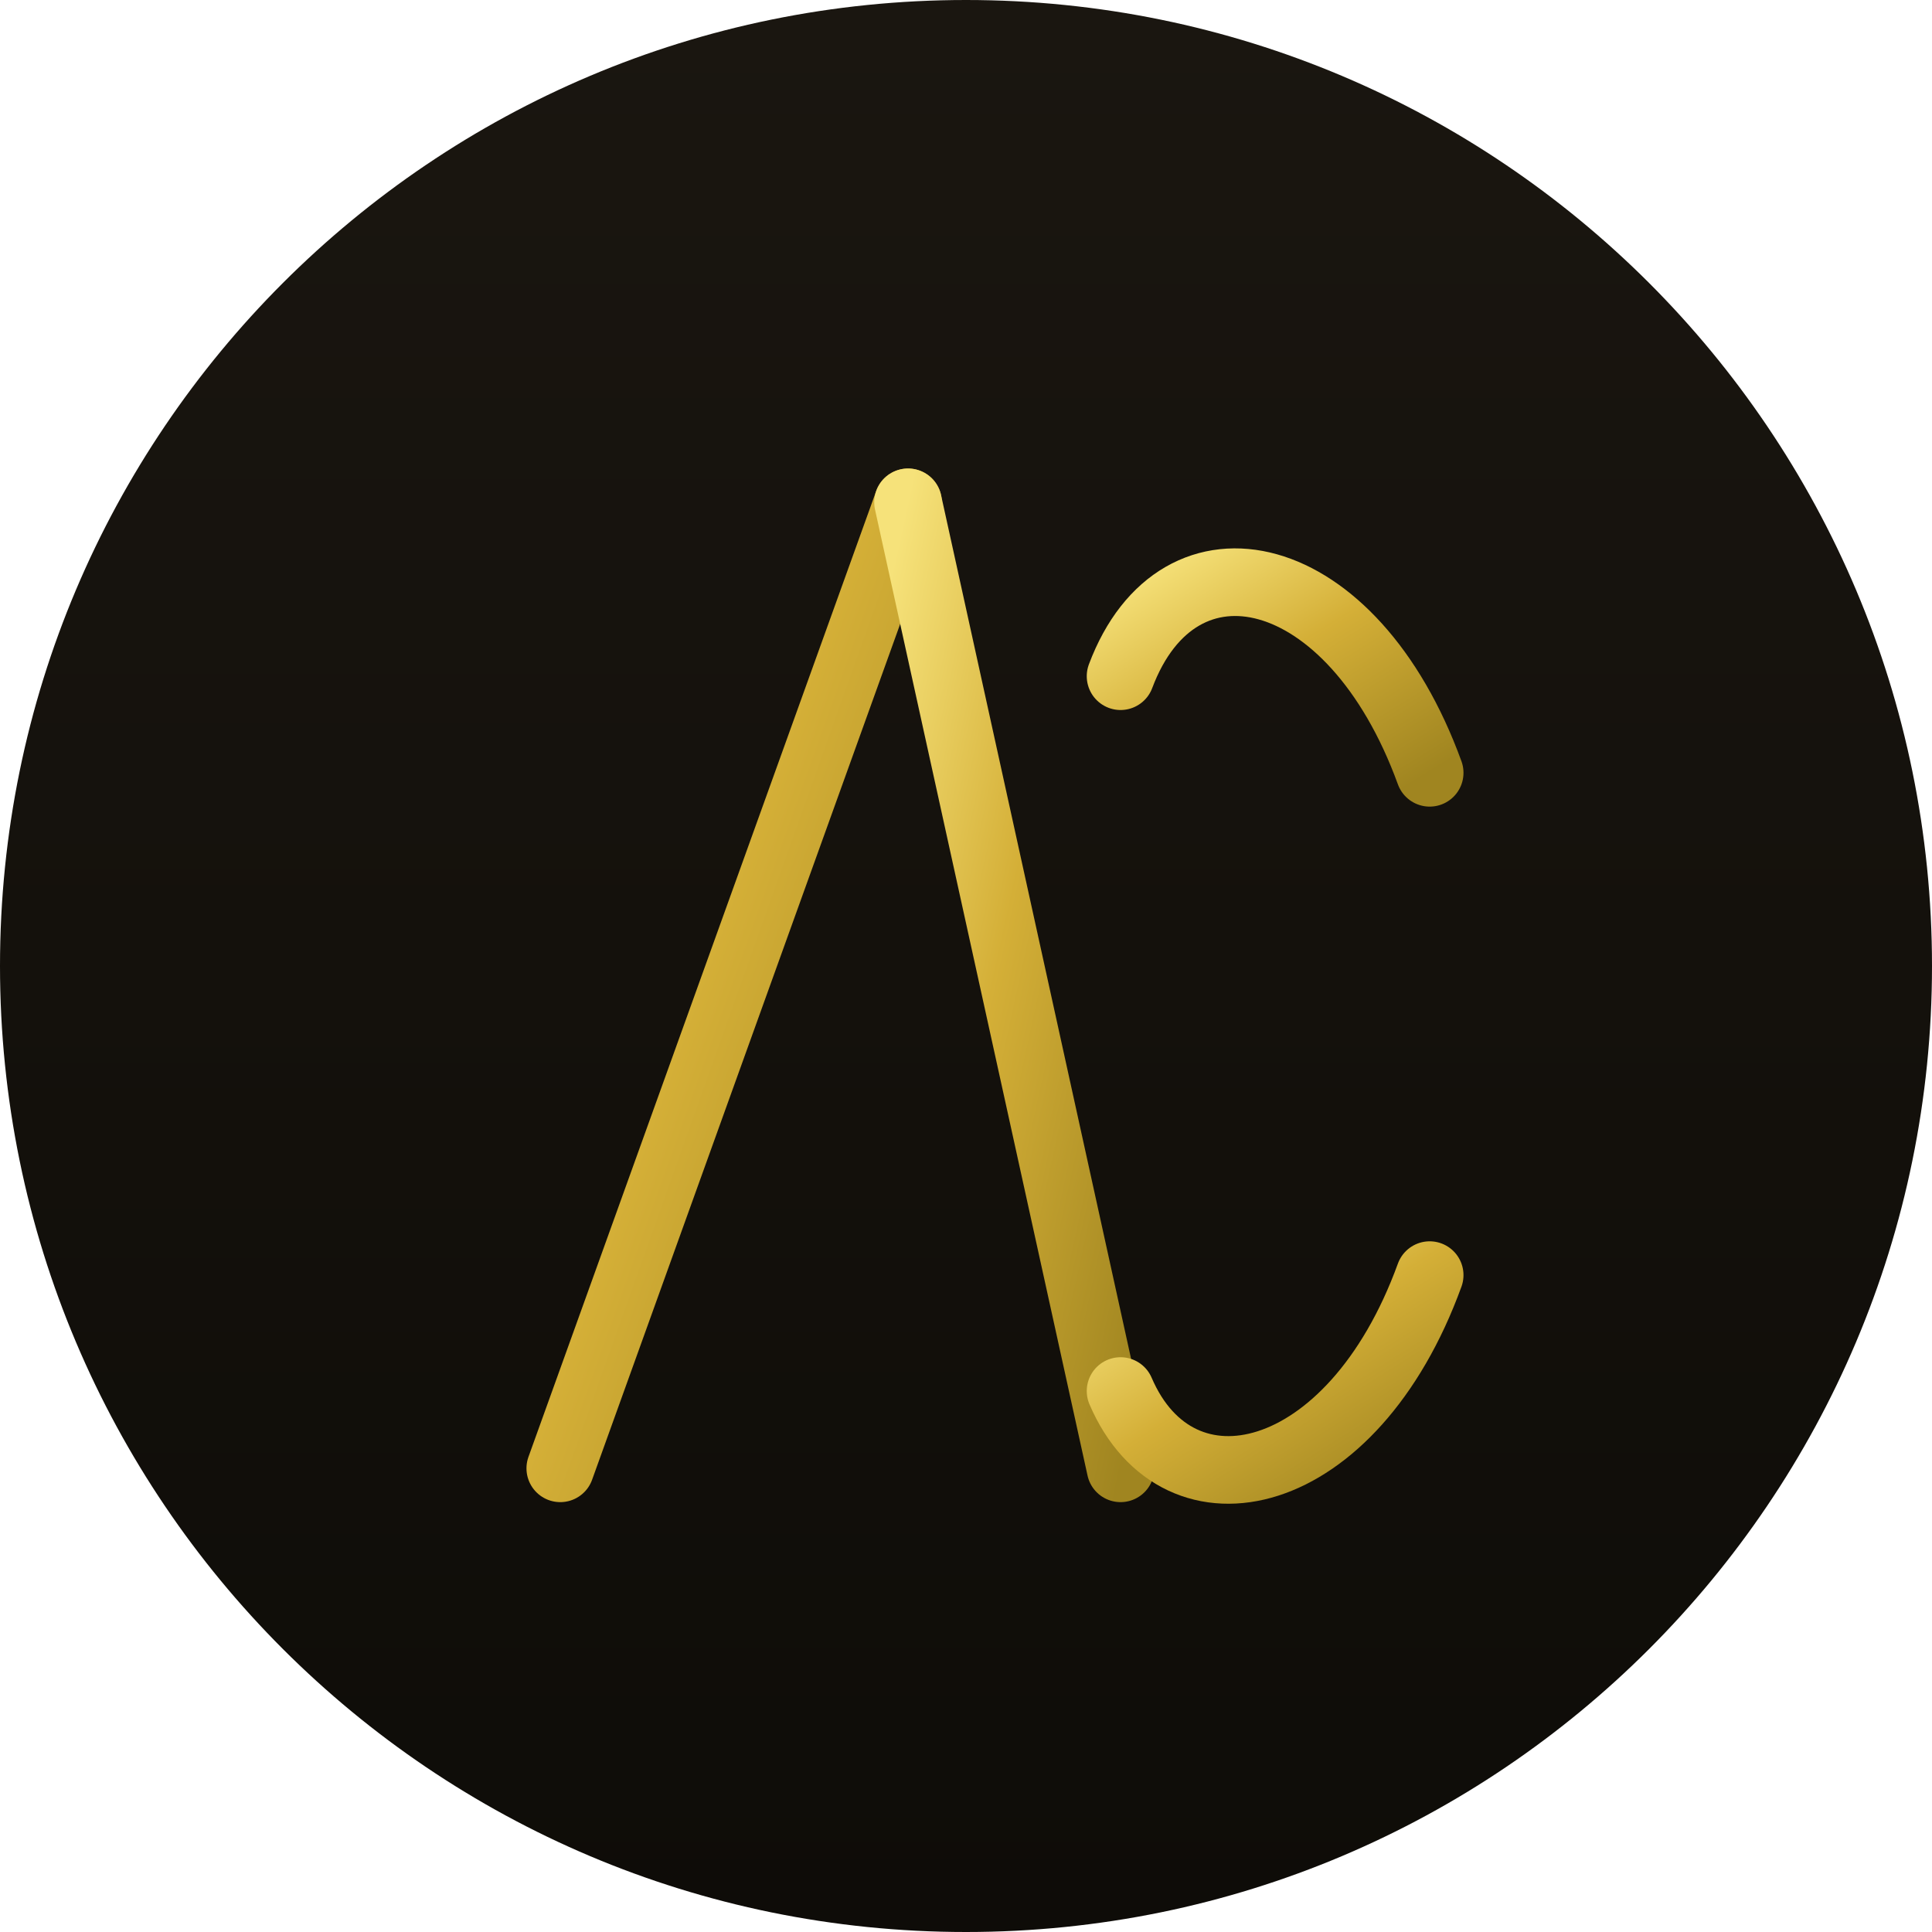
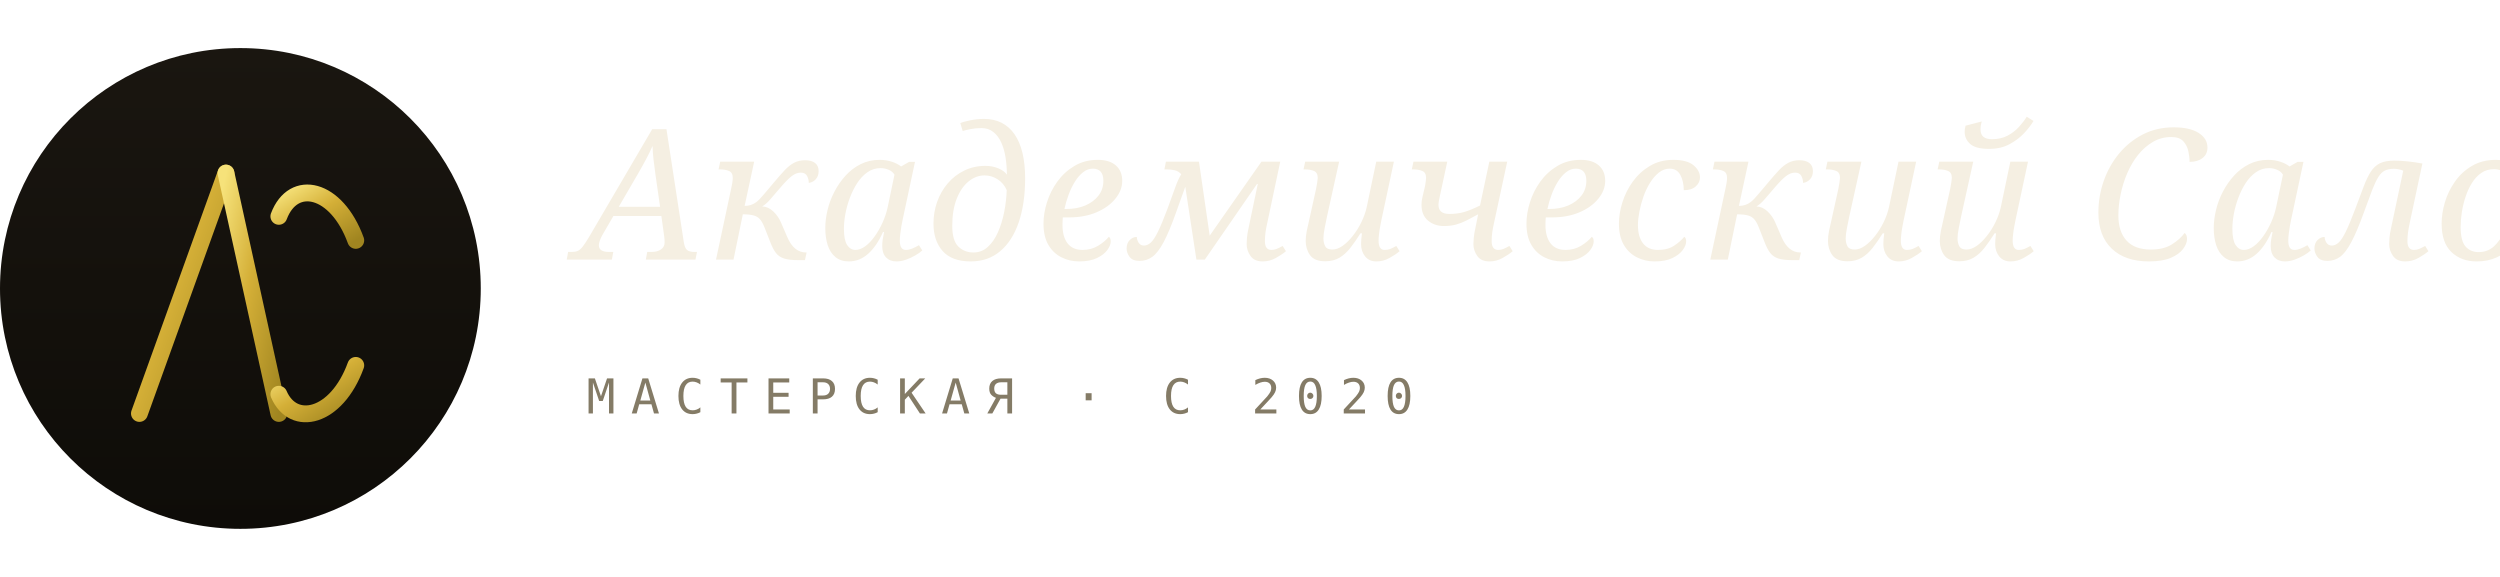
- <svg xmlns="http://www.w3.org/2000/svg" viewBox="0 0 200 200">
+ <svg xmlns="http://www.w3.org/2000/svg" viewBox="0 0 520 120" role="img" aria-label="Академический Салон — мастерская с 2020">
  <defs>
-     <linearGradient id="bg" x1=".5" y1="0" x2=".5" y2="1">
+     <linearGradient id="lg-bg" x1=".5" y1="0" x2=".5" y2="1">
      <stop offset="0" stop-color="#1a1610" />
      <stop offset="1" stop-color="#0e0c08" />
    </linearGradient>
-     <linearGradient id="g" x1="0" y1="0" x2="1" y2="1">
+     <linearGradient id="lg-g" x1="0" y1="0" x2="1" y2="1">
      <stop offset="0" stop-color="#f6e27a" />
      <stop offset=".45" stop-color="#d4af37" />
      <stop offset="1" stop-color="#a08520" />
    </linearGradient>
  </defs>
-   <circle cx="100" cy="100" r="100" fill="url(#bg)" />
-   <g fill="none" stroke="url(#g)" stroke-linecap="round" stroke-linejoin="round" transform="translate(100,104)">
-     <line x1="-42" y1="48" x2="-6" y2="-52" stroke-width="7" />
-     <line x1="16" y1="48" x2="-6" y2="-52" stroke-width="7" />
-     <line x1="-30" y1="16" x2="10" y2="16" stroke-width="5" />
-     <path d="M48 -24 C40 -46, 22 -50, 16 -34" stroke-width="7" />
-     <path d="M16 40 C22 54, 40 50, 48 28" stroke-width="7" />
+   <g transform="translate(0,10)">
+     <circle cx="50" cy="50" r="50" fill="url(#lg-bg)" />
+     <g fill="none" stroke="url(#lg-g)" stroke-linecap="round" stroke-linejoin="round" transform="translate(50,52)">
+       <line x1="-21" y1="24" x2="-3" y2="-26" stroke-width="3.5" />
+       <line x1="8" y1="24" x2="-3" y2="-26" stroke-width="3.5" />
+       <line x1="-15" y1="8" x2="5" y2="8" stroke-width="2.5" />
+       <path d="M24 -12 C20 -23, 11 -25, 8 -17" stroke-width="3.5" />
+       <path d="M8 20    C11 27,  20 25, 24 14" stroke-width="3.5" />
+     </g>
+   </g>
+   <g transform="translate(120,0)">
+     <text x="0" y="54" font-family="'Cormorant Garamond', 'EB Garamond', Georgia, serif" font-style="italic" font-weight="500" font-size="38" letter-spacing="0.5" fill="#f5efe2">Академический Салон</text>
+     <text x="2" y="86" font-family="'JetBrains Mono', 'SF Mono', ui-monospace, monospace" font-weight="400" font-size="10" letter-spacing="3.2" fill="#847b66">МАСТЕРСКАЯ · С 2020</text>
  </g>
</svg>
